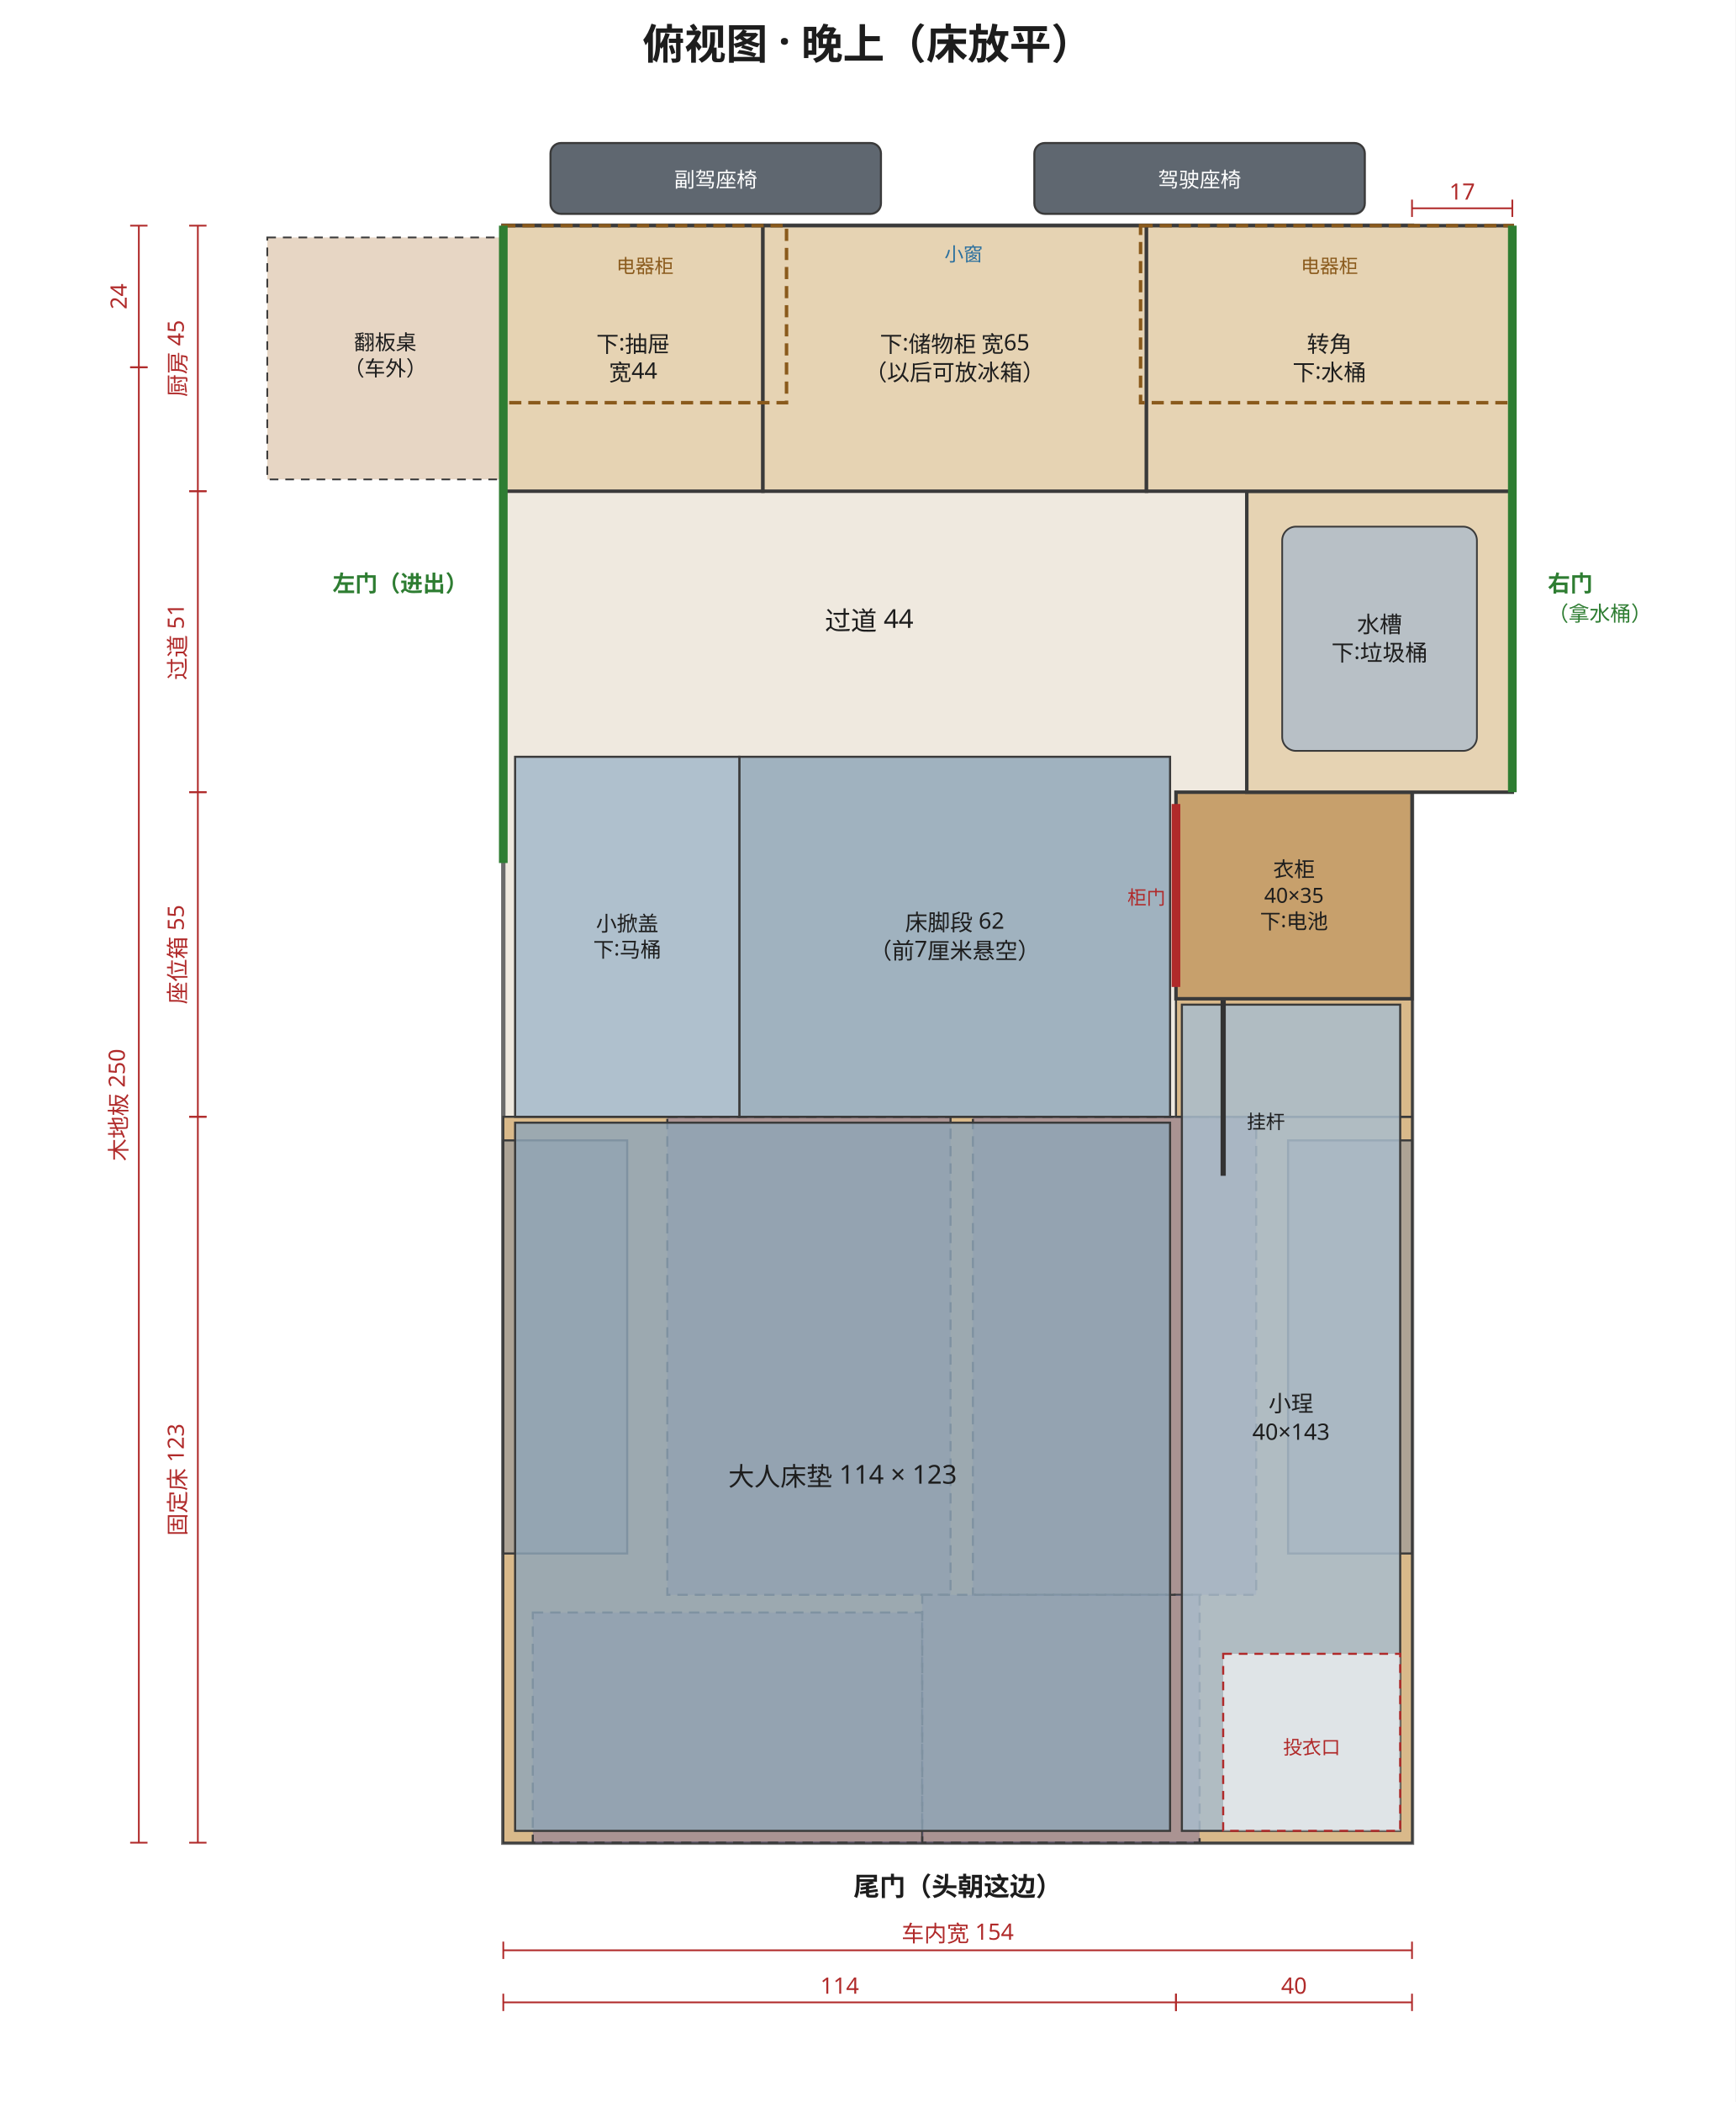
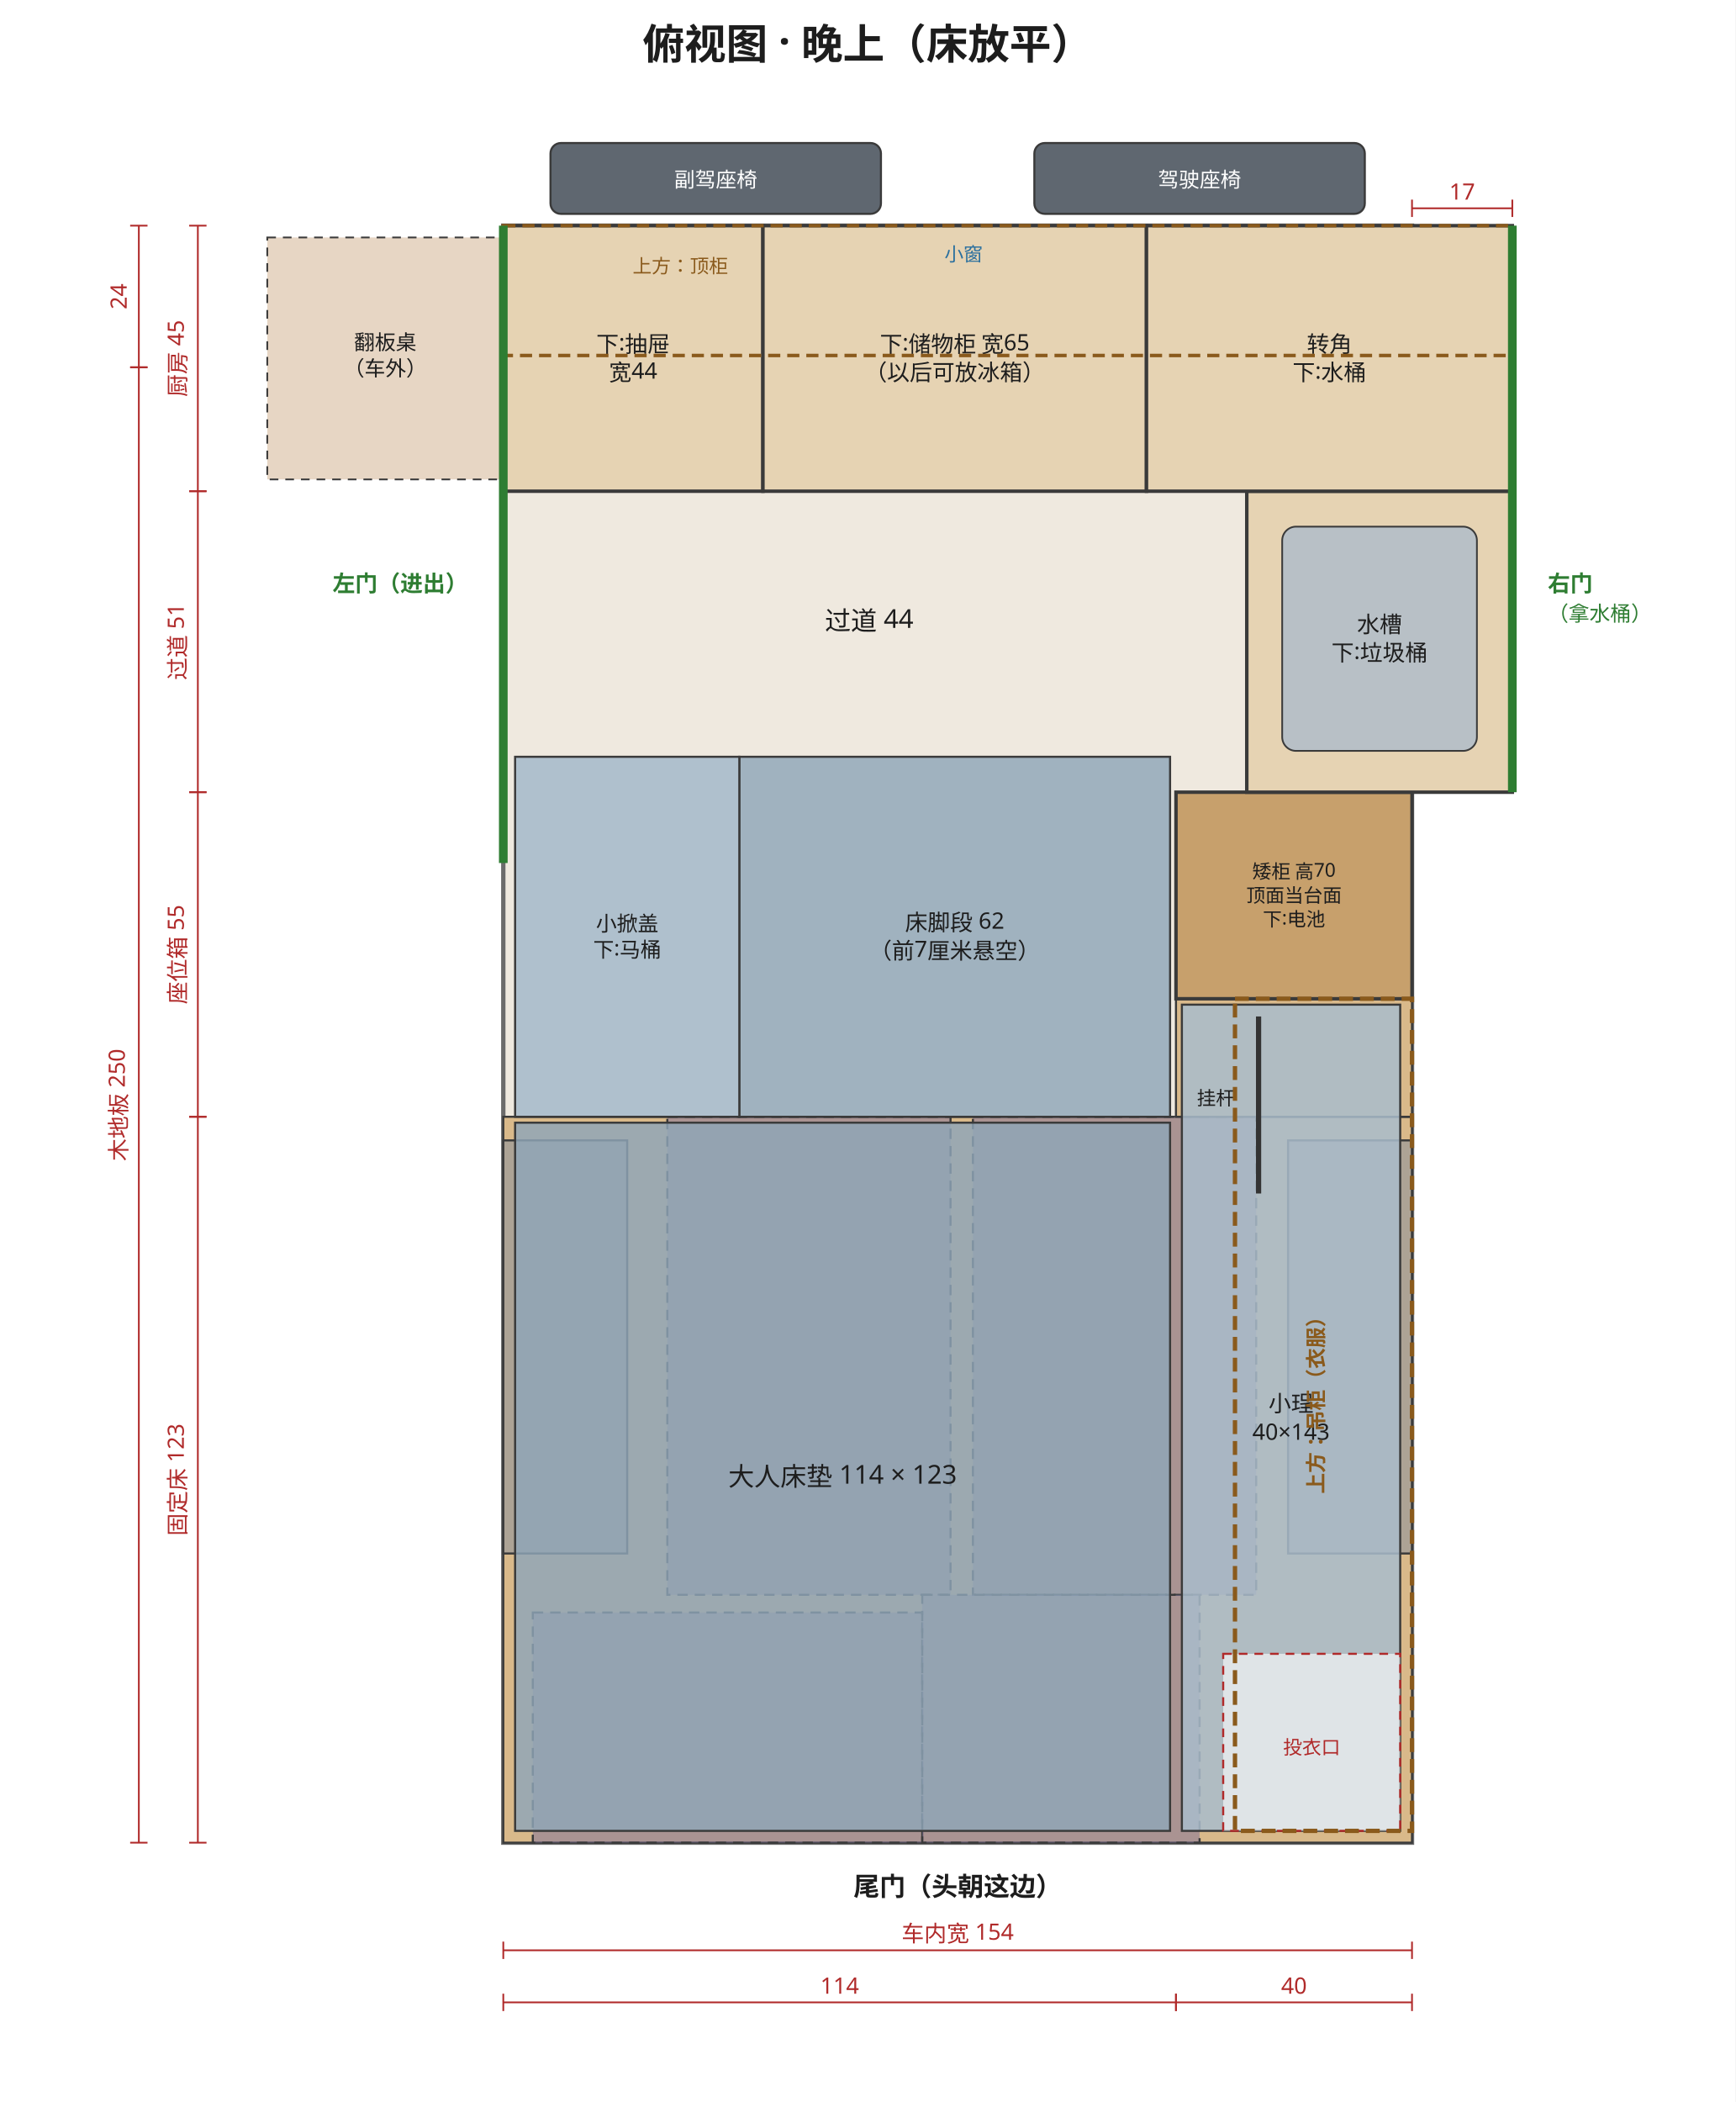
<svg xmlns="http://www.w3.org/2000/svg" width="1000" height="1211" viewBox="0 0 1000 1211" font-family="WenQuanYi Zen Hei, sans-serif">
  <rect width="1000" height="1211" fill="#ffffff" />
  <text x="500.0" y="34" font-size="24" text-anchor="middle" fill="#1d1d1d" font-weight="bold">俯视图 · 晚上（床放平）</text>
  <rect x="290.0" y="211.6" width="523.6" height="850.0" fill="#efe9df" stroke="#6b6b6b" stroke-width="2.5" />
  <rect x="290.0" y="130.0" width="523.6" height="81.6" fill="#e3ddd2" stroke="#6b6b6b" stroke-width="2.5" />
  <rect x="813.6" y="130.0" width="57.8" height="326.4" fill="#e3ddd2" stroke="#6b6b6b" stroke-width="1.2" />
  <rect x="290.0" y="643.4" width="523.6" height="418.2" fill="#d9b98a" stroke="#3a3a3a" stroke-width="1.2" />
  <rect x="384.5" y="643.4" width="163.2" height="275.4" fill="#7c6f9b" stroke="#3a3a3a" stroke-width="1.2" stroke-dasharray="6 4" fill-opacity="0.5" />
  <rect x="560.6" y="643.4" width="163.2" height="275.4" fill="#7c6f9b" stroke="#3a3a3a" stroke-width="1.2" stroke-dasharray="6 4" fill-opacity="0.5" />
  <rect x="307.0" y="929.0" width="224.4" height="132.6" fill="#7c6f9b" stroke="#3a3a3a" stroke-width="1.2" stroke-dasharray="6 4" fill-opacity="0.5" />
  <rect x="531.4" y="918.8" width="159.8" height="142.8" fill="#7c6f9b" stroke="#3a3a3a" stroke-width="1.2" stroke-dasharray="6 4" fill-opacity="0.5" />
  <rect x="290.0" y="657.0" width="71.4" height="238.0" fill="#9a9a9a" stroke="#3a3a3a" stroke-width="1.2" fill-opacity="0.7" />
  <rect x="742.2" y="657.0" width="71.4" height="238.0" fill="#9a9a9a" stroke="#3a3a3a" stroke-width="1.2" fill-opacity="0.7" />
  <rect x="296.8" y="646.8" width="377.4" height="408.0" fill="#8fa6b8" stroke="#3a3a3a" stroke-width="1.2" fill-opacity="0.82" />
  <text x="485.5" y="856.0" font-size="15" text-anchor="middle" fill="#1d1d1d">大人床垫 114 × 123</text>
  <rect x="426.0" y="436.0" width="248.2" height="207.4" fill="#8fa6b8" stroke="#3a3a3a" stroke-width="1.2" fill-opacity="0.82" />
  <text x="550.1" y="536.1" font-size="13" text-anchor="middle" fill="#1d1d1d">床脚段 62</text>
  <text x="550.1" y="552.4" font-size="13" text-anchor="middle" fill="#1d1d1d">（前7厘米悬空）</text>
  <rect x="296.8" y="436.0" width="129.2" height="207.4" fill="#a9bccb" stroke="#3a3a3a" stroke-width="1.2" fill-opacity="0.9" />
  <text x="361.4" y="536.4" font-size="12" text-anchor="middle" fill="#1d1d1d">小掀盖</text>
  <text x="361.4" y="551.4" font-size="12" text-anchor="middle" fill="#1d1d1d">下:马桶</text>
  <rect x="677.6" y="575.4" width="136.0" height="68.0" fill="#d9b98a" stroke="#3a3a3a" stroke-width="1.2" />
  <rect x="681.0" y="578.8" width="125.8" height="476.0" fill="#a9bccb" stroke="#3a3a3a" stroke-width="1.2" fill-opacity="0.85" />
  <text x="743.9" y="813.2" font-size="13" text-anchor="middle" fill="#1d1d1d">小珵</text>
  <text x="743.9" y="829.5" font-size="13" text-anchor="middle" fill="#1d1d1d">40×143</text>
  <rect x="704.8" y="952.8" width="102.0" height="102.0" fill="#ffffff" stroke="#b02a2a" stroke-width="1.2" stroke-dasharray="5 4" fill-opacity="0.6" />
  <text x="755.8" y="1010.6" font-size="11" text-anchor="middle" fill="#b02a2a">投衣口</text>
-   <line x1="704.8" y1="575.4" x2="704.8" y2="677.4" stroke="#333" stroke-width="3" />
-   <text x="718.4" y="650.2" font-size="11" text-anchor="start" fill="#1d1d1d">挂杆</text>
+   <line x1="725.2" y1="585.6" x2="725.2" y2="687.6" stroke="#333" stroke-width="3" />
+   <text x="711.6" y="636.6" font-size="11" text-anchor="end" fill="#1d1d1d">挂杆</text>
  <rect x="677.6" y="456.4" width="136.0" height="119.0" fill="#c7a06c" stroke="#3a3a3a" stroke-width="2" />
-   <text x="745.6" y="505.1" font-size="12" text-anchor="middle" fill="#1d1d1d">衣柜</text>
-   <text x="745.6" y="520.1" font-size="12" text-anchor="middle" fill="#1d1d1d">40×35</text>
-   <text x="745.6" y="535.1" font-size="12" text-anchor="middle" fill="#1d1d1d">下:电池</text>
-   <line x1="677.6" y1="463.2" x2="677.6" y2="568.6" stroke="#b02a2a" stroke-width="5" />
-   <text x="671.6" y="521.0" font-size="11" text-anchor="end" fill="#b02a2a">柜门</text>
+   <text x="745.6" y="506.0" font-size="11" text-anchor="middle" fill="#1d1d1d">矮柜 高70</text>
+   <text x="745.6" y="519.8" font-size="11" text-anchor="middle" fill="#1d1d1d">顶面当台面</text>
+   <text x="745.6" y="533.5" font-size="11" text-anchor="middle" fill="#1d1d1d">下:电池</text>
+   <rect x="711.6" y="575.4" width="102.0" height="479.4" fill="none" stroke="#8a5a1c" stroke-width="2.5" stroke-dasharray="8 4" />
+   <text x="762.6" y="806.6" font-size="12" text-anchor="middle" fill="#8a5a1c" transform="rotate(-90 762.6 806.6)" font-weight="bold">上方：吊柜（衣服）</text>
  <text x="500.8" y="363.0" font-size="15" text-anchor="middle" fill="#1d1d1d">过道 44</text>
  <rect x="718.4" y="283.0" width="153.0" height="173.4" fill="#e6d3b3" stroke="#3a3a3a" stroke-width="2" />
  <rect x="738.8" y="303.4" width="112.2" height="129.2" rx="8" fill="#b8c0c6" stroke="#3a3a3a" />
  <text x="794.9" y="364.4" font-size="13" text-anchor="middle" fill="#1d1d1d">水槽</text>
  <text x="794.9" y="380.7" font-size="13" text-anchor="middle" fill="#1d1d1d">下:垃圾桶</text>
  <rect x="290.0" y="130.0" width="149.6" height="153.0" fill="#e6d3b3" stroke="#3a3a3a" stroke-width="2" />
  <text x="364.8" y="202.9" font-size="13" text-anchor="middle" fill="#1d1d1d">下:抽屉</text>
  <text x="364.8" y="219.2" font-size="13" text-anchor="middle" fill="#1d1d1d">宽44</text>
  <rect x="439.6" y="130.0" width="221.0" height="153.0" fill="#e6d3b3" stroke="#3a3a3a" stroke-width="2" />
  <text x="550.1" y="202.9" font-size="13" text-anchor="middle" fill="#1d1d1d">下:储物柜 宽65</text>
  <text x="550.1" y="219.2" font-size="13" text-anchor="middle" fill="#1d1d1d">（以后可放冰箱）</text>
  <rect x="660.6" y="130.0" width="210.8" height="153.0" fill="#e6d3b3" stroke="#3a3a3a" stroke-width="2" />
  <text x="766.0" y="202.9" font-size="13" text-anchor="middle" fill="#1d1d1d">转角</text>
  <text x="766.0" y="219.2" font-size="13" text-anchor="middle" fill="#1d1d1d">下:水桶</text>
-   <rect x="290.0" y="130.0" width="163.2" height="102.0" fill="none" stroke="#8a5a1c" stroke-width="2" stroke-dasharray="7 4" />
-   <rect x="657.2" y="130.0" width="214.2" height="102.0" fill="none" stroke="#8a5a1c" stroke-width="2" stroke-dasharray="7 4" />
-   <text x="371.6" y="157.2" font-size="11" text-anchor="middle" fill="#8a5a1c">电器柜</text>
-   <text x="766.0" y="157.2" font-size="11" text-anchor="middle" fill="#8a5a1c">电器柜</text>
+   <rect x="290.0" y="130.0" width="581.4" height="74.8" fill="none" stroke="#8a5a1c" stroke-width="2" stroke-dasharray="7 4" />
+   <text x="392.0" y="157.2" font-size="11" text-anchor="middle" fill="#8a5a1c">上方：顶柜</text>
  <text x="555.2" y="150.4" font-size="11" text-anchor="middle" fill="#2a6f9e">小窗</text>
  <rect x="154.0" y="136.8" width="136.0" height="139.4" fill="#b98b56" fill-opacity="0.35" stroke="#3a3a3a" stroke-dasharray="5 4" />
  <text x="222.0" y="201.5" font-size="12" text-anchor="middle" fill="#1d1d1d">翻板桌</text>
  <text x="222.0" y="216.5" font-size="12" text-anchor="middle" fill="#1d1d1d">（车外）</text>
  <rect x="317.2" y="82.4" width="190.4" height="40.8" fill="#5f6770" stroke="#3a3a3a" stroke-width="1.2" rx="6" />
  <rect x="596.0" y="82.4" width="190.4" height="40.8" fill="#5f6770" stroke="#3a3a3a" stroke-width="1.2" rx="6" />
  <text x="412.4" y="107.8" font-size="12" text-anchor="middle" fill="#fff">副驾座椅</text>
  <text x="691.2" y="107.8" font-size="12" text-anchor="middle" fill="#fff">驾驶座椅</text>
  <text x="269.6" y="340.8" font-size="13" text-anchor="end" fill="#2e7d32" font-weight="bold">左门（进出）</text>
  <text x="891.8" y="340.8" font-size="13" text-anchor="start" fill="#2e7d32" font-weight="bold">右门</text>
  <text x="891.8" y="357.8" font-size="12" text-anchor="start" fill="#2e7d32">（拿水桶）</text>
  <line x1="290.0" y1="130.0" x2="290.0" y2="497.2" stroke="#2e7d32" stroke-width="5" />
  <line x1="871.4" y1="130.0" x2="871.4" y2="456.4" stroke="#2e7d32" stroke-width="5" />
  <text x="551.8" y="1092.2" font-size="15" text-anchor="middle" fill="#1d1d1d" font-weight="bold">尾门（头朝这边）</text>
  <line x1="290.0" y1="1123.6" x2="813.6" y2="1123.6" stroke="#b02a2a" stroke-width="1" />
  <line x1="290.0" y1="1118.6" x2="290.0" y2="1128.6" stroke="#b02a2a" stroke-width="1" />
  <line x1="813.6" y1="1118.6" x2="813.6" y2="1128.6" stroke="#b02a2a" stroke-width="1" />
  <text x="551.8" y="1118.6" font-size="13" text-anchor="middle" fill="#b02a2a">车内宽 154</text>
  <line x1="290.0" y1="1153.6" x2="677.6" y2="1153.6" stroke="#b02a2a" stroke-width="1" />
  <line x1="290.0" y1="1148.6" x2="290.0" y2="1158.6" stroke="#b02a2a" stroke-width="1" />
  <line x1="677.6" y1="1148.6" x2="677.6" y2="1158.6" stroke="#b02a2a" stroke-width="1" />
  <text x="483.8" y="1148.6" font-size="13" text-anchor="middle" fill="#b02a2a">114</text>
  <line x1="677.6" y1="1153.6" x2="813.6" y2="1153.6" stroke="#b02a2a" stroke-width="1" />
  <line x1="677.6" y1="1148.6" x2="677.6" y2="1158.6" stroke="#b02a2a" stroke-width="1" />
  <line x1="813.6" y1="1148.6" x2="813.6" y2="1158.6" stroke="#b02a2a" stroke-width="1" />
  <text x="745.6" y="1148.6" font-size="13" text-anchor="middle" fill="#b02a2a">40</text>
  <line x1="114.0" y1="643.4" x2="114.0" y2="1061.6" stroke="#b02a2a" stroke-width="1" />
  <line x1="109.0" y1="643.4" x2="119.0" y2="643.4" stroke="#b02a2a" stroke-width="1" />
  <line x1="109.0" y1="1061.6" x2="119.0" y2="1061.6" stroke="#b02a2a" stroke-width="1" />
  <text x="107.0" y="852.5" font-size="13" text-anchor="middle" fill="#b02a2a" transform="rotate(-90 107.0 852.5)">固定床 123</text>
  <line x1="114.0" y1="456.4" x2="114.0" y2="643.4" stroke="#b02a2a" stroke-width="1" />
  <line x1="109.0" y1="456.4" x2="119.0" y2="456.4" stroke="#b02a2a" stroke-width="1" />
  <line x1="109.0" y1="643.4" x2="119.0" y2="643.4" stroke="#b02a2a" stroke-width="1" />
  <text x="107.0" y="549.9" font-size="13" text-anchor="middle" fill="#b02a2a" transform="rotate(-90 107.0 549.9)">座位箱 55</text>
  <line x1="114.0" y1="283.0" x2="114.0" y2="456.4" stroke="#b02a2a" stroke-width="1" />
  <line x1="109.0" y1="283.0" x2="119.0" y2="283.0" stroke="#b02a2a" stroke-width="1" />
  <line x1="109.0" y1="456.4" x2="119.0" y2="456.4" stroke="#b02a2a" stroke-width="1" />
  <text x="107.0" y="369.7" font-size="13" text-anchor="middle" fill="#b02a2a" transform="rotate(-90 107.0 369.7)">过道 51</text>
  <line x1="114.0" y1="130.0" x2="114.0" y2="283.0" stroke="#b02a2a" stroke-width="1" />
  <line x1="109.0" y1="130.0" x2="119.0" y2="130.0" stroke="#b02a2a" stroke-width="1" />
  <line x1="109.0" y1="283.0" x2="119.0" y2="283.0" stroke="#b02a2a" stroke-width="1" />
  <text x="107.0" y="206.5" font-size="13" text-anchor="middle" fill="#b02a2a" transform="rotate(-90 107.0 206.5)">厨房 45</text>
  <line x1="80.0" y1="211.6" x2="80.0" y2="1061.6" stroke="#b02a2a" stroke-width="1" />
  <line x1="75.0" y1="211.6" x2="85.0" y2="211.6" stroke="#b02a2a" stroke-width="1" />
  <line x1="75.0" y1="1061.6" x2="85.0" y2="1061.6" stroke="#b02a2a" stroke-width="1" />
  <text x="73.0" y="636.6" font-size="13" text-anchor="middle" fill="#b02a2a" transform="rotate(-90 73.0 636.6)">木地板 250</text>
  <line x1="80.0" y1="130.0" x2="80.0" y2="211.6" stroke="#b02a2a" stroke-width="1" />
  <line x1="75.0" y1="130.0" x2="85.0" y2="130.0" stroke="#b02a2a" stroke-width="1" />
  <line x1="75.0" y1="211.6" x2="85.0" y2="211.6" stroke="#b02a2a" stroke-width="1" />
  <text x="73.0" y="170.8" font-size="13" text-anchor="middle" fill="#b02a2a" transform="rotate(-90 73.0 170.8)">24</text>
  <line x1="813.6" y1="120.0" x2="871.4" y2="120.0" stroke="#b02a2a" stroke-width="1" />
  <line x1="813.6" y1="115.0" x2="813.6" y2="125.0" stroke="#b02a2a" stroke-width="1" />
  <line x1="871.4" y1="115.0" x2="871.4" y2="125.0" stroke="#b02a2a" stroke-width="1" />
  <text x="842.5" y="115.0" font-size="13" text-anchor="middle" fill="#b02a2a">17</text>
</svg>
